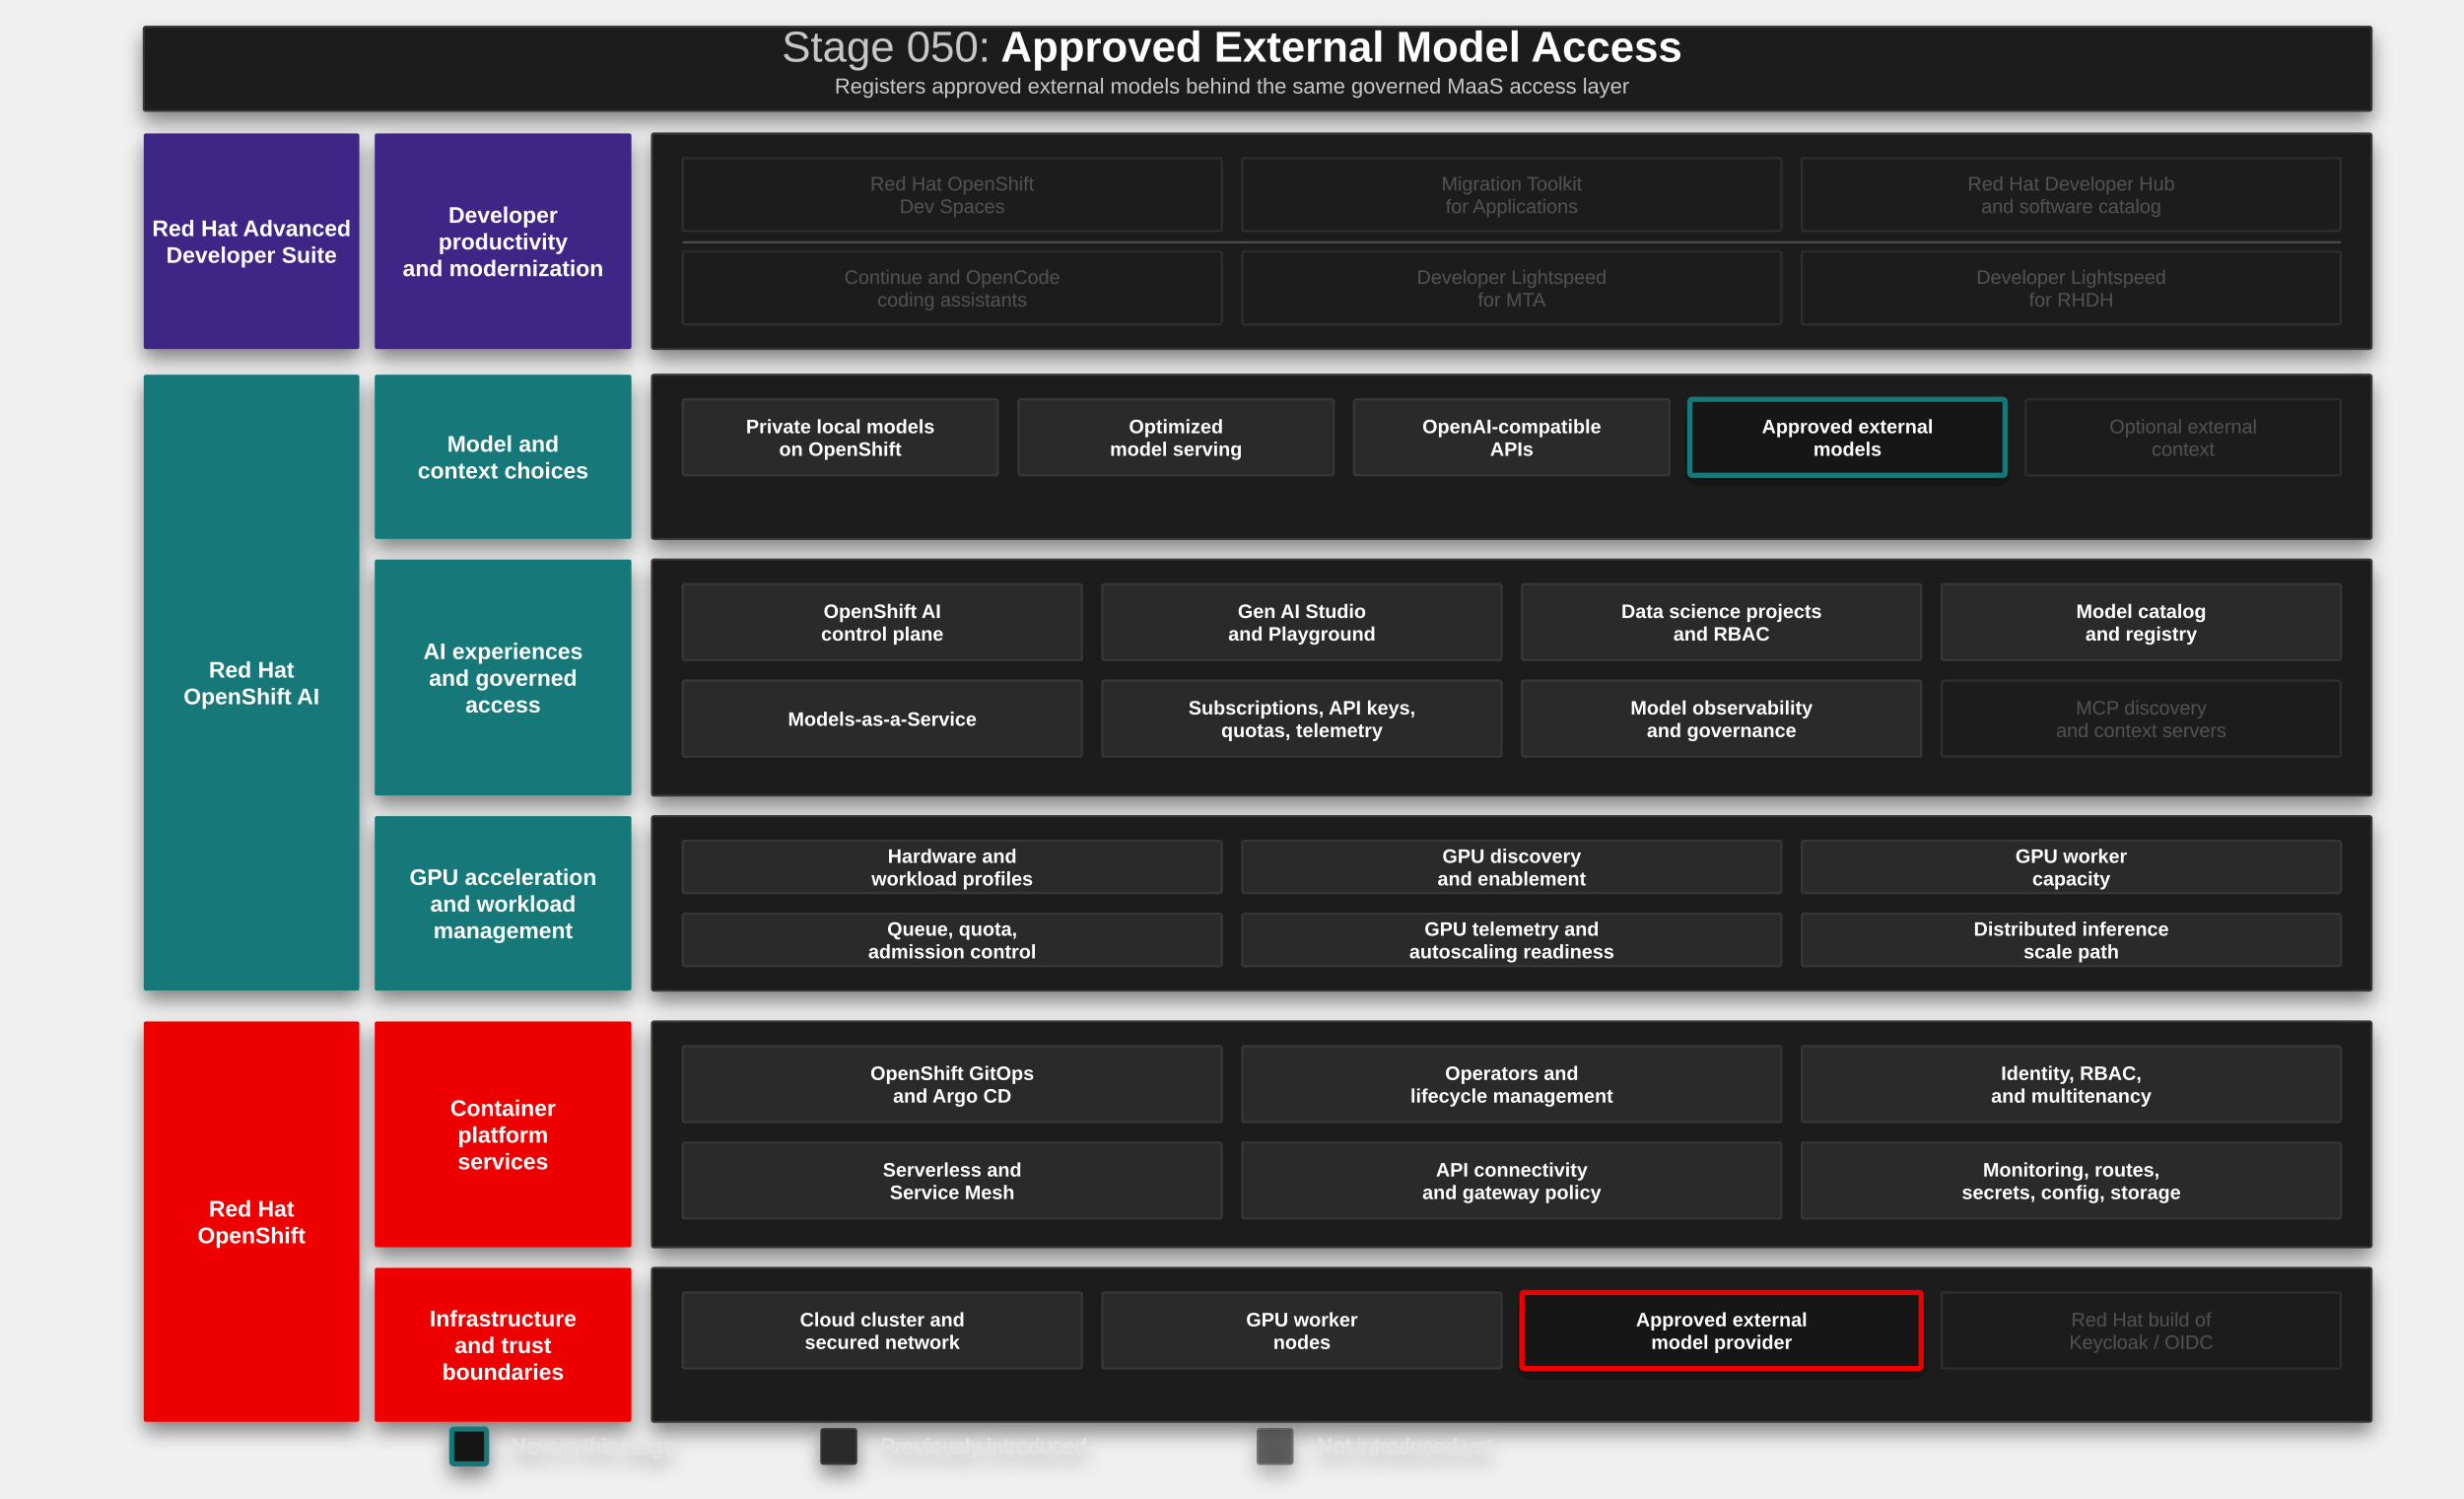
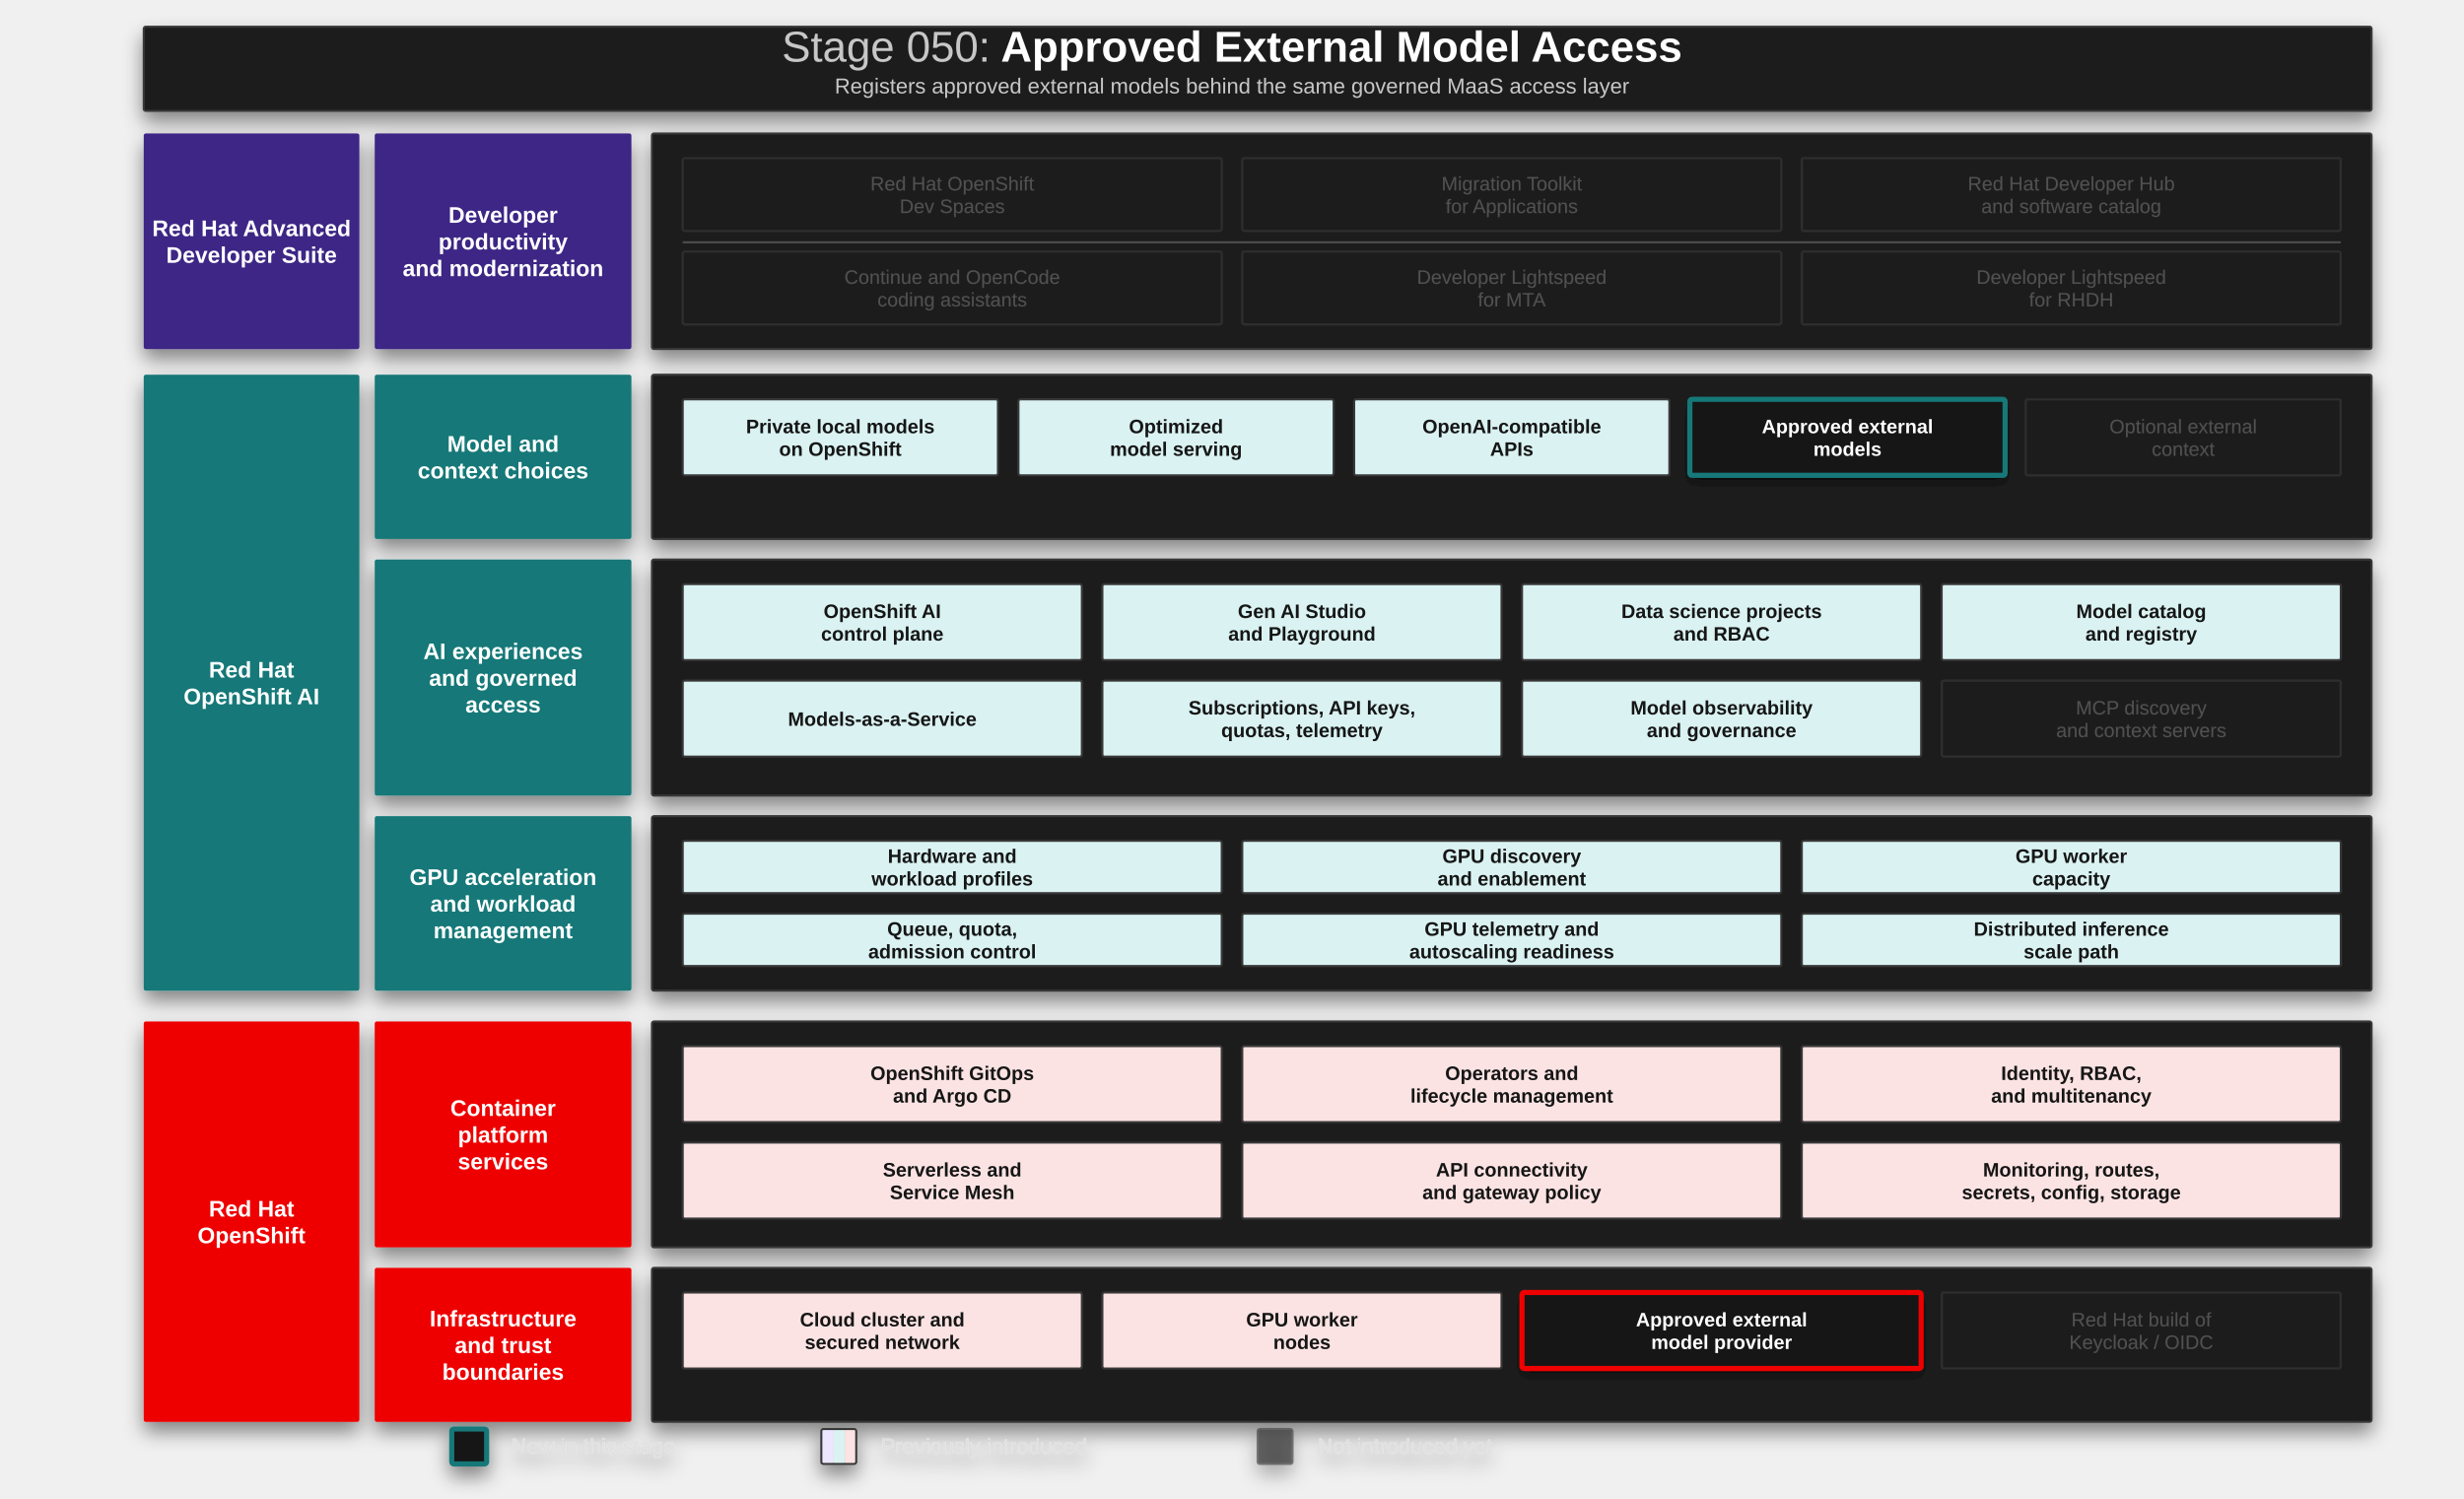
<svg xmlns="http://www.w3.org/2000/svg" width="2400" height="1460" viewBox="0 0 2400 1460" role="img" aria-labelledby="title desc">
  <style>.display{font-family:'Red Hat Display','Arial',sans-serif}.body{font-family:'Red Hat Text','Arial',sans-serif}</style>
  <defs>
    <filter id="lift" x="-20%" y="-20%" width="140%" height="140%">
      <feDropShadow dx="0" dy="6" stdDeviation="5" flood-color="#000" flood-opacity="0.55" />
    </filter>
    <filter id="panelShadow" x="-8%" y="-8%" width="116%" height="116%">
      <feDropShadow dx="0" dy="10" stdDeviation="9" flood-color="#000" flood-opacity="0.45" />
    </filter>
  </defs>
  <g filter="url(#panelShadow)">
    <rect x="140" y="26" width="2170" height="82" rx="2" fill="#1f1f1f" stroke="#383838" stroke-width="2" />
    <text x="1200" y="60" class="display" font-size="42" fill="#ffffff" font-weight="700" text-anchor="middle">
      <tspan fill="#c7c7c7" font-weight="500">Stage 050:</tspan> Approved External Model Access</text>
    <text x="1200" y="91" class="body" font-size="21" fill="#c7c7c7" text-anchor="middle">Registers approved external models behind the same governed MaaS access layer</text>
    <rect x="140" y="130" width="210" height="210" rx="2" fill="#3d2785" stroke="#3d2785" stroke-width="0" />
    <text x="245" y="230" class="body" font-size="22" fill="#ffffff" font-weight="700" text-anchor="middle">Red Hat Advanced</text>
    <text x="245" y="256" class="body" font-size="22" fill="#ffffff" font-weight="700" text-anchor="middle">Developer Suite</text>
    <rect x="140" y="365" width="210" height="600" rx="2" fill="#147878" stroke="#147878" stroke-width="0" />
    <text x="245" y="660" class="body" font-size="22" fill="#ffffff" font-weight="700" text-anchor="middle">Red Hat</text>
    <text x="245" y="686" class="body" font-size="22" fill="#ffffff" font-weight="700" text-anchor="middle">OpenShift AI</text>
    <rect x="140" y="995" width="210" height="390" rx="2" fill="#ee0000" stroke="#ee0000" stroke-width="0" />
    <text x="245" y="1185" class="body" font-size="22" fill="#ffffff" font-weight="700" text-anchor="middle">Red Hat</text>
    <text x="245" y="1211" class="body" font-size="22" fill="#ffffff" font-weight="700" text-anchor="middle">OpenShift</text>
    <rect x="365" y="130" width="250" height="210" rx="2" fill="#3d2785" stroke="#3d2785" stroke-width="0" />
    <text x="490" y="217" class="body" font-size="22" fill="#ffffff" font-weight="700" text-anchor="middle">Developer</text>
    <text x="490" y="243" class="body" font-size="22" fill="#ffffff" font-weight="700" text-anchor="middle">productivity</text>
    <text x="490" y="269" class="body" font-size="22" fill="#ffffff" font-weight="700" text-anchor="middle">and modernization</text>
    <rect x="635" y="130" width="1675" height="210" rx="2" fill="#1f1f1f" stroke="#383838" stroke-width="2" />
    <g opacity="0.62">
      <rect x="665" y="154" width="525" height="71" rx="2" fill="#1f1f1f" stroke="#383838" stroke-width="2" />
      <text x="927.5" y="185.5" class="body" font-size="19" fill="#707070" font-weight="450" text-anchor="middle">Red Hat OpenShift</text>
      <text x="927.5" y="207.5" class="body" font-size="19" fill="#707070" font-weight="450" text-anchor="middle">Dev Spaces</text>
    </g>
    <g opacity="0.62">
      <rect x="1210" y="154" width="525" height="71" rx="2" fill="#1f1f1f" stroke="#383838" stroke-width="2" />
      <text x="1472.5" y="185.5" class="body" font-size="19" fill="#707070" font-weight="450" text-anchor="middle">Migration Toolkit</text>
      <text x="1472.5" y="207.5" class="body" font-size="19" fill="#707070" font-weight="450" text-anchor="middle">for Applications</text>
    </g>
    <g opacity="0.62">
      <rect x="1755" y="154" width="525" height="71" rx="2" fill="#1f1f1f" stroke="#383838" stroke-width="2" />
      <text x="2017.5" y="185.5" class="body" font-size="19" fill="#707070" font-weight="450" text-anchor="middle">Red Hat Developer Hub</text>
      <text x="2017.5" y="207.5" class="body" font-size="19" fill="#707070" font-weight="450" text-anchor="middle">and software catalog</text>
    </g>
    <g opacity="0.62">
      <rect x="665" y="245" width="525" height="71" rx="2" fill="#1f1f1f" stroke="#383838" stroke-width="2" />
      <text x="927.5" y="276.5" class="body" font-size="19" fill="#707070" font-weight="450" text-anchor="middle">Continue and OpenCode</text>
      <text x="927.5" y="298.5" class="body" font-size="19" fill="#707070" font-weight="450" text-anchor="middle">coding assistants</text>
    </g>
    <g opacity="0.62">
      <rect x="1210" y="245" width="525" height="71" rx="2" fill="#1f1f1f" stroke="#383838" stroke-width="2" />
      <text x="1472.5" y="276.5" class="body" font-size="19" fill="#707070" font-weight="450" text-anchor="middle">Developer Lightspeed</text>
      <text x="1472.5" y="298.5" class="body" font-size="19" fill="#707070" font-weight="450" text-anchor="middle">for MTA</text>
    </g>
    <g opacity="0.62">
      <rect x="1755" y="245" width="525" height="71" rx="2" fill="#1f1f1f" stroke="#383838" stroke-width="2" />
      <text x="2017.5" y="276.5" class="body" font-size="19" fill="#707070" font-weight="450" text-anchor="middle">Developer Lightspeed</text>
      <text x="2017.5" y="298.5" class="body" font-size="19" fill="#707070" font-weight="450" text-anchor="middle">for RHDH</text>
    </g>
    <line x1="665" y1="236" x2="2280" y2="236" stroke="#4d4d4d" stroke-width="2" />
    <rect x="365" y="365" width="250" height="160" rx="2" fill="#147878" stroke="#147878" stroke-width="0" />
    <text x="490" y="440" class="body" font-size="22" fill="#ffffff" font-weight="700" text-anchor="middle">Model and</text>
    <text x="490" y="466" class="body" font-size="22" fill="#ffffff" font-weight="700" text-anchor="middle">context choices</text>
    <rect x="635" y="365" width="1675" height="160" rx="2" fill="#1f1f1f" stroke="#383838" stroke-width="2" />
    <g>
-       <rect x="665" y="389" width="307" height="74" rx="2" fill="#292929" stroke="#383838" stroke-width="2" />
-       <text x="818.5" y="422" class="body" font-size="19" fill="#ffffff" font-weight="550" text-anchor="middle">Private local models</text>
-       <text x="818.5" y="444" class="body" font-size="19" fill="#ffffff" font-weight="550" text-anchor="middle">on OpenShift</text>
-     </g>
-     <g>
-       <rect x="992" y="389" width="307" height="74" rx="2" fill="#292929" stroke="#383838" stroke-width="2" />
-       <text x="1145.5" y="422" class="body" font-size="19" fill="#ffffff" font-weight="550" text-anchor="middle">Optimized</text>
-       <text x="1145.5" y="444" class="body" font-size="19" fill="#ffffff" font-weight="550" text-anchor="middle">model serving</text>
-     </g>
-     <g>
-       <rect x="1319" y="389" width="307" height="74" rx="2" fill="#292929" stroke="#383838" stroke-width="2" />
-       <text x="1472.5" y="422" class="body" font-size="19" fill="#ffffff" font-weight="550" text-anchor="middle">OpenAI-compatible</text>
-       <text x="1472.5" y="444" class="body" font-size="19" fill="#ffffff" font-weight="550" text-anchor="middle">APIs</text>
+       <rect x="665" y="389" width="307" height="74" rx="2" fill="#daf2f2" stroke="#383838" stroke-width="2" />
+       <text x="818.5" y="422" class="body" font-size="19" fill="#151515" font-weight="650" text-anchor="middle">Private local models</text>
+       <text x="818.5" y="444" class="body" font-size="19" fill="#151515" font-weight="650" text-anchor="middle">on OpenShift</text>
+     </g>
+     <g>
+       <rect x="992" y="389" width="307" height="74" rx="2" fill="#daf2f2" stroke="#383838" stroke-width="2" />
+       <text x="1145.5" y="422" class="body" font-size="19" fill="#151515" font-weight="650" text-anchor="middle">Optimized</text>
+       <text x="1145.5" y="444" class="body" font-size="19" fill="#151515" font-weight="650" text-anchor="middle">model serving</text>
+     </g>
+     <g>
+       <rect x="1319" y="389" width="307" height="74" rx="2" fill="#daf2f2" stroke="#383838" stroke-width="2" />
+       <text x="1472.5" y="422" class="body" font-size="19" fill="#151515" font-weight="650" text-anchor="middle">OpenAI-compatible</text>
+       <text x="1472.5" y="444" class="body" font-size="19" fill="#151515" font-weight="650" text-anchor="middle">APIs</text>
    </g>
    <g filter="url(#lift)">
      <rect x="1646" y="389" width="307" height="74" rx="2" fill="#151515" stroke="#147878" stroke-width="5" />
      <text x="1799.5" y="422" class="body" font-size="19" fill="#ffffff" font-weight="700" text-anchor="middle">Approved external</text>
      <text x="1799.5" y="444" class="body" font-size="19" fill="#ffffff" font-weight="700" text-anchor="middle">models</text>
    </g>
    <g opacity="0.62">
      <rect x="1973" y="389" width="307" height="74" rx="2" fill="#1f1f1f" stroke="#383838" stroke-width="2" />
      <text x="2126.5" y="422" class="body" font-size="19" fill="#707070" font-weight="450" text-anchor="middle">Optional external</text>
      <text x="2126.5" y="444" class="body" font-size="19" fill="#707070" font-weight="450" text-anchor="middle">context</text>
    </g>
    <rect x="365" y="545" width="250" height="230" rx="2" fill="#147878" stroke="#147878" stroke-width="0" />
    <text x="490" y="642" class="body" font-size="22" fill="#ffffff" font-weight="700" text-anchor="middle">AI experiences</text>
    <text x="490" y="668" class="body" font-size="22" fill="#ffffff" font-weight="700" text-anchor="middle">and governed</text>
    <text x="490" y="694" class="body" font-size="22" fill="#ffffff" font-weight="700" text-anchor="middle">access</text>
    <rect x="635" y="545" width="1675" height="230" rx="2" fill="#1f1f1f" stroke="#383838" stroke-width="2" />
    <g>
-       <rect x="665" y="569" width="388.75" height="74" rx="2" fill="#292929" stroke="#383838" stroke-width="2" />
-       <text x="859.375" y="602" class="body" font-size="19" fill="#ffffff" font-weight="550" text-anchor="middle">OpenShift AI</text>
-       <text x="859.375" y="624" class="body" font-size="19" fill="#ffffff" font-weight="550" text-anchor="middle">control plane</text>
-     </g>
-     <g>
-       <rect x="1073.75" y="569" width="388.75" height="74" rx="2" fill="#292929" stroke="#383838" stroke-width="2" />
-       <text x="1268.125" y="602" class="body" font-size="19" fill="#ffffff" font-weight="550" text-anchor="middle">Gen AI Studio</text>
-       <text x="1268.125" y="624" class="body" font-size="19" fill="#ffffff" font-weight="550" text-anchor="middle">and Playground</text>
-     </g>
-     <g>
-       <rect x="1482.5" y="569" width="388.75" height="74" rx="2" fill="#292929" stroke="#383838" stroke-width="2" />
-       <text x="1676.875" y="602" class="body" font-size="19" fill="#ffffff" font-weight="550" text-anchor="middle">Data science projects</text>
-       <text x="1676.875" y="624" class="body" font-size="19" fill="#ffffff" font-weight="550" text-anchor="middle">and RBAC</text>
-     </g>
-     <g>
-       <rect x="1891.25" y="569" width="388.75" height="74" rx="2" fill="#292929" stroke="#383838" stroke-width="2" />
-       <text x="2085.625" y="602" class="body" font-size="19" fill="#ffffff" font-weight="550" text-anchor="middle">Model catalog</text>
-       <text x="2085.625" y="624" class="body" font-size="19" fill="#ffffff" font-weight="550" text-anchor="middle">and registry</text>
-     </g>
-     <g>
-       <rect x="665" y="663" width="388.75" height="74" rx="2" fill="#292929" stroke="#383838" stroke-width="2" />
-       <text x="859.375" y="707" class="body" font-size="19" fill="#ffffff" font-weight="550" text-anchor="middle">Models-as-a-Service</text>
-     </g>
-     <g>
-       <rect x="1073.75" y="663" width="388.75" height="74" rx="2" fill="#292929" stroke="#383838" stroke-width="2" />
-       <text x="1268.125" y="696" class="body" font-size="19" fill="#ffffff" font-weight="550" text-anchor="middle">Subscriptions, API keys,</text>
-       <text x="1268.125" y="718" class="body" font-size="19" fill="#ffffff" font-weight="550" text-anchor="middle">quotas, telemetry</text>
-     </g>
-     <g>
-       <rect x="1482.5" y="663" width="388.75" height="74" rx="2" fill="#292929" stroke="#383838" stroke-width="2" />
-       <text x="1676.875" y="696" class="body" font-size="19" fill="#ffffff" font-weight="550" text-anchor="middle">Model observability</text>
-       <text x="1676.875" y="718" class="body" font-size="19" fill="#ffffff" font-weight="550" text-anchor="middle">and governance</text>
+       <rect x="665" y="569" width="388.75" height="74" rx="2" fill="#daf2f2" stroke="#383838" stroke-width="2" />
+       <text x="859.375" y="602" class="body" font-size="19" fill="#151515" font-weight="650" text-anchor="middle">OpenShift AI</text>
+       <text x="859.375" y="624" class="body" font-size="19" fill="#151515" font-weight="650" text-anchor="middle">control plane</text>
+     </g>
+     <g>
+       <rect x="1073.75" y="569" width="388.75" height="74" rx="2" fill="#daf2f2" stroke="#383838" stroke-width="2" />
+       <text x="1268.125" y="602" class="body" font-size="19" fill="#151515" font-weight="650" text-anchor="middle">Gen AI Studio</text>
+       <text x="1268.125" y="624" class="body" font-size="19" fill="#151515" font-weight="650" text-anchor="middle">and Playground</text>
+     </g>
+     <g>
+       <rect x="1482.5" y="569" width="388.75" height="74" rx="2" fill="#daf2f2" stroke="#383838" stroke-width="2" />
+       <text x="1676.875" y="602" class="body" font-size="19" fill="#151515" font-weight="650" text-anchor="middle">Data science projects</text>
+       <text x="1676.875" y="624" class="body" font-size="19" fill="#151515" font-weight="650" text-anchor="middle">and RBAC</text>
+     </g>
+     <g>
+       <rect x="1891.25" y="569" width="388.75" height="74" rx="2" fill="#daf2f2" stroke="#383838" stroke-width="2" />
+       <text x="2085.625" y="602" class="body" font-size="19" fill="#151515" font-weight="650" text-anchor="middle">Model catalog</text>
+       <text x="2085.625" y="624" class="body" font-size="19" fill="#151515" font-weight="650" text-anchor="middle">and registry</text>
+     </g>
+     <g>
+       <rect x="665" y="663" width="388.75" height="74" rx="2" fill="#daf2f2" stroke="#383838" stroke-width="2" />
+       <text x="859.375" y="707" class="body" font-size="19" fill="#151515" font-weight="650" text-anchor="middle">Models-as-a-Service</text>
+     </g>
+     <g>
+       <rect x="1073.75" y="663" width="388.75" height="74" rx="2" fill="#daf2f2" stroke="#383838" stroke-width="2" />
+       <text x="1268.125" y="696" class="body" font-size="19" fill="#151515" font-weight="650" text-anchor="middle">Subscriptions, API keys,</text>
+       <text x="1268.125" y="718" class="body" font-size="19" fill="#151515" font-weight="650" text-anchor="middle">quotas, telemetry</text>
+     </g>
+     <g>
+       <rect x="1482.5" y="663" width="388.75" height="74" rx="2" fill="#daf2f2" stroke="#383838" stroke-width="2" />
+       <text x="1676.875" y="696" class="body" font-size="19" fill="#151515" font-weight="650" text-anchor="middle">Model observability</text>
+       <text x="1676.875" y="718" class="body" font-size="19" fill="#151515" font-weight="650" text-anchor="middle">and governance</text>
    </g>
    <g opacity="0.62">
      <rect x="1891.25" y="663" width="388.75" height="74" rx="2" fill="#1f1f1f" stroke="#383838" stroke-width="2" />
      <text x="2085.625" y="696" class="body" font-size="19" fill="#707070" font-weight="450" text-anchor="middle">MCP discovery</text>
      <text x="2085.625" y="718" class="body" font-size="19" fill="#707070" font-weight="450" text-anchor="middle">and context servers</text>
    </g>
    <rect x="365" y="795" width="250" height="170" rx="2" fill="#147878" stroke="#147878" stroke-width="0" />
    <text x="490" y="862" class="body" font-size="22" fill="#ffffff" font-weight="700" text-anchor="middle">GPU acceleration</text>
    <text x="490" y="888" class="body" font-size="22" fill="#ffffff" font-weight="700" text-anchor="middle">and workload</text>
    <text x="490" y="914" class="body" font-size="22" fill="#ffffff" font-weight="700" text-anchor="middle">management</text>
    <rect x="635" y="795" width="1675" height="170" rx="2" fill="#1f1f1f" stroke="#383838" stroke-width="2" />
    <g>
-       <rect x="665" y="819" width="525" height="51" rx="2" fill="#292929" stroke="#383838" stroke-width="2" />
-       <text x="927.5" y="840.5" class="body" font-size="19" fill="#ffffff" font-weight="550" text-anchor="middle">Hardware and</text>
-       <text x="927.5" y="862.5" class="body" font-size="19" fill="#ffffff" font-weight="550" text-anchor="middle">workload profiles</text>
-     </g>
-     <g>
-       <rect x="1210" y="819" width="525" height="51" rx="2" fill="#292929" stroke="#383838" stroke-width="2" />
-       <text x="1472.5" y="840.5" class="body" font-size="19" fill="#ffffff" font-weight="550" text-anchor="middle">GPU discovery</text>
-       <text x="1472.5" y="862.5" class="body" font-size="19" fill="#ffffff" font-weight="550" text-anchor="middle">and enablement</text>
-     </g>
-     <g>
-       <rect x="1755" y="819" width="525" height="51" rx="2" fill="#292929" stroke="#383838" stroke-width="2" />
-       <text x="2017.5" y="840.5" class="body" font-size="19" fill="#ffffff" font-weight="550" text-anchor="middle">GPU worker</text>
-       <text x="2017.5" y="862.5" class="body" font-size="19" fill="#ffffff" font-weight="550" text-anchor="middle">capacity</text>
-     </g>
-     <g>
-       <rect x="665" y="890" width="525" height="51" rx="2" fill="#292929" stroke="#383838" stroke-width="2" />
-       <text x="927.5" y="911.5" class="body" font-size="19" fill="#ffffff" font-weight="550" text-anchor="middle">Queue, quota,</text>
-       <text x="927.5" y="933.5" class="body" font-size="19" fill="#ffffff" font-weight="550" text-anchor="middle">admission control</text>
-     </g>
-     <g>
-       <rect x="1210" y="890" width="525" height="51" rx="2" fill="#292929" stroke="#383838" stroke-width="2" />
-       <text x="1472.5" y="911.5" class="body" font-size="19" fill="#ffffff" font-weight="550" text-anchor="middle">GPU telemetry and</text>
-       <text x="1472.5" y="933.5" class="body" font-size="19" fill="#ffffff" font-weight="550" text-anchor="middle">autoscaling readiness</text>
-     </g>
-     <g>
-       <rect x="1755" y="890" width="525" height="51" rx="2" fill="#292929" stroke="#383838" stroke-width="2" />
-       <text x="2017.5" y="911.5" class="body" font-size="19" fill="#ffffff" font-weight="550" text-anchor="middle">Distributed inference</text>
-       <text x="2017.5" y="933.5" class="body" font-size="19" fill="#ffffff" font-weight="550" text-anchor="middle">scale path</text>
+       <rect x="665" y="819" width="525" height="51" rx="2" fill="#daf2f2" stroke="#383838" stroke-width="2" />
+       <text x="927.5" y="840.5" class="body" font-size="19" fill="#151515" font-weight="650" text-anchor="middle">Hardware and</text>
+       <text x="927.5" y="862.5" class="body" font-size="19" fill="#151515" font-weight="650" text-anchor="middle">workload profiles</text>
+     </g>
+     <g>
+       <rect x="1210" y="819" width="525" height="51" rx="2" fill="#daf2f2" stroke="#383838" stroke-width="2" />
+       <text x="1472.5" y="840.5" class="body" font-size="19" fill="#151515" font-weight="650" text-anchor="middle">GPU discovery</text>
+       <text x="1472.5" y="862.5" class="body" font-size="19" fill="#151515" font-weight="650" text-anchor="middle">and enablement</text>
+     </g>
+     <g>
+       <rect x="1755" y="819" width="525" height="51" rx="2" fill="#daf2f2" stroke="#383838" stroke-width="2" />
+       <text x="2017.5" y="840.5" class="body" font-size="19" fill="#151515" font-weight="650" text-anchor="middle">GPU worker</text>
+       <text x="2017.5" y="862.5" class="body" font-size="19" fill="#151515" font-weight="650" text-anchor="middle">capacity</text>
+     </g>
+     <g>
+       <rect x="665" y="890" width="525" height="51" rx="2" fill="#daf2f2" stroke="#383838" stroke-width="2" />
+       <text x="927.5" y="911.5" class="body" font-size="19" fill="#151515" font-weight="650" text-anchor="middle">Queue, quota,</text>
+       <text x="927.5" y="933.5" class="body" font-size="19" fill="#151515" font-weight="650" text-anchor="middle">admission control</text>
+     </g>
+     <g>
+       <rect x="1210" y="890" width="525" height="51" rx="2" fill="#daf2f2" stroke="#383838" stroke-width="2" />
+       <text x="1472.5" y="911.5" class="body" font-size="19" fill="#151515" font-weight="650" text-anchor="middle">GPU telemetry and</text>
+       <text x="1472.5" y="933.5" class="body" font-size="19" fill="#151515" font-weight="650" text-anchor="middle">autoscaling readiness</text>
+     </g>
+     <g>
+       <rect x="1755" y="890" width="525" height="51" rx="2" fill="#daf2f2" stroke="#383838" stroke-width="2" />
+       <text x="2017.5" y="911.5" class="body" font-size="19" fill="#151515" font-weight="650" text-anchor="middle">Distributed inference</text>
+       <text x="2017.5" y="933.5" class="body" font-size="19" fill="#151515" font-weight="650" text-anchor="middle">scale path</text>
    </g>
    <rect x="365" y="995" width="250" height="220" rx="2" fill="#ee0000" stroke="#ee0000" stroke-width="0" />
    <text x="490" y="1087" class="body" font-size="22" fill="#ffffff" font-weight="700" text-anchor="middle">Container</text>
    <text x="490" y="1113" class="body" font-size="22" fill="#ffffff" font-weight="700" text-anchor="middle">platform</text>
    <text x="490" y="1139" class="body" font-size="22" fill="#ffffff" font-weight="700" text-anchor="middle">services</text>
    <rect x="635" y="995" width="1675" height="220" rx="2" fill="#1f1f1f" stroke="#383838" stroke-width="2" />
    <g>
-       <rect x="665" y="1019" width="525" height="74" rx="2" fill="#292929" stroke="#383838" stroke-width="2" />
-       <text x="927.5" y="1052" class="body" font-size="19" fill="#ffffff" font-weight="550" text-anchor="middle">OpenShift GitOps</text>
-       <text x="927.5" y="1074" class="body" font-size="19" fill="#ffffff" font-weight="550" text-anchor="middle">and Argo CD</text>
-     </g>
-     <g>
-       <rect x="1210" y="1019" width="525" height="74" rx="2" fill="#292929" stroke="#383838" stroke-width="2" />
-       <text x="1472.5" y="1052" class="body" font-size="19" fill="#ffffff" font-weight="550" text-anchor="middle">Operators and</text>
-       <text x="1472.5" y="1074" class="body" font-size="19" fill="#ffffff" font-weight="550" text-anchor="middle">lifecycle management</text>
-     </g>
-     <g>
-       <rect x="1755" y="1019" width="525" height="74" rx="2" fill="#292929" stroke="#383838" stroke-width="2" />
-       <text x="2017.5" y="1052" class="body" font-size="19" fill="#ffffff" font-weight="550" text-anchor="middle">Identity, RBAC,</text>
-       <text x="2017.5" y="1074" class="body" font-size="19" fill="#ffffff" font-weight="550" text-anchor="middle">and multitenancy</text>
-     </g>
-     <g>
-       <rect x="665" y="1113" width="525" height="74" rx="2" fill="#292929" stroke="#383838" stroke-width="2" />
-       <text x="927.5" y="1146" class="body" font-size="19" fill="#ffffff" font-weight="550" text-anchor="middle">Serverless and</text>
-       <text x="927.5" y="1168" class="body" font-size="19" fill="#ffffff" font-weight="550" text-anchor="middle">Service Mesh</text>
-     </g>
-     <g>
-       <rect x="1210" y="1113" width="525" height="74" rx="2" fill="#292929" stroke="#383838" stroke-width="2" />
-       <text x="1472.5" y="1146" class="body" font-size="19" fill="#ffffff" font-weight="550" text-anchor="middle">API connectivity</text>
-       <text x="1472.5" y="1168" class="body" font-size="19" fill="#ffffff" font-weight="550" text-anchor="middle">and gateway policy</text>
-     </g>
-     <g>
-       <rect x="1755" y="1113" width="525" height="74" rx="2" fill="#292929" stroke="#383838" stroke-width="2" />
-       <text x="2017.5" y="1146" class="body" font-size="19" fill="#ffffff" font-weight="550" text-anchor="middle">Monitoring, routes,</text>
-       <text x="2017.5" y="1168" class="body" font-size="19" fill="#ffffff" font-weight="550" text-anchor="middle">secrets, config, storage</text>
+       <rect x="665" y="1019" width="525" height="74" rx="2" fill="#fce3e3" stroke="#383838" stroke-width="2" />
+       <text x="927.5" y="1052" class="body" font-size="19" fill="#151515" font-weight="650" text-anchor="middle">OpenShift GitOps</text>
+       <text x="927.5" y="1074" class="body" font-size="19" fill="#151515" font-weight="650" text-anchor="middle">and Argo CD</text>
+     </g>
+     <g>
+       <rect x="1210" y="1019" width="525" height="74" rx="2" fill="#fce3e3" stroke="#383838" stroke-width="2" />
+       <text x="1472.5" y="1052" class="body" font-size="19" fill="#151515" font-weight="650" text-anchor="middle">Operators and</text>
+       <text x="1472.5" y="1074" class="body" font-size="19" fill="#151515" font-weight="650" text-anchor="middle">lifecycle management</text>
+     </g>
+     <g>
+       <rect x="1755" y="1019" width="525" height="74" rx="2" fill="#fce3e3" stroke="#383838" stroke-width="2" />
+       <text x="2017.5" y="1052" class="body" font-size="19" fill="#151515" font-weight="650" text-anchor="middle">Identity, RBAC,</text>
+       <text x="2017.5" y="1074" class="body" font-size="19" fill="#151515" font-weight="650" text-anchor="middle">and multitenancy</text>
+     </g>
+     <g>
+       <rect x="665" y="1113" width="525" height="74" rx="2" fill="#fce3e3" stroke="#383838" stroke-width="2" />
+       <text x="927.5" y="1146" class="body" font-size="19" fill="#151515" font-weight="650" text-anchor="middle">Serverless and</text>
+       <text x="927.5" y="1168" class="body" font-size="19" fill="#151515" font-weight="650" text-anchor="middle">Service Mesh</text>
+     </g>
+     <g>
+       <rect x="1210" y="1113" width="525" height="74" rx="2" fill="#fce3e3" stroke="#383838" stroke-width="2" />
+       <text x="1472.5" y="1146" class="body" font-size="19" fill="#151515" font-weight="650" text-anchor="middle">API connectivity</text>
+       <text x="1472.5" y="1168" class="body" font-size="19" fill="#151515" font-weight="650" text-anchor="middle">and gateway policy</text>
+     </g>
+     <g>
+       <rect x="1755" y="1113" width="525" height="74" rx="2" fill="#fce3e3" stroke="#383838" stroke-width="2" />
+       <text x="2017.5" y="1146" class="body" font-size="19" fill="#151515" font-weight="650" text-anchor="middle">Monitoring, routes,</text>
+       <text x="2017.5" y="1168" class="body" font-size="19" fill="#151515" font-weight="650" text-anchor="middle">secrets, config, storage</text>
    </g>
    <rect x="365" y="1235" width="250" height="150" rx="2" fill="#ee0000" stroke="#ee0000" stroke-width="0" />
    <text x="490" y="1292" class="body" font-size="22" fill="#ffffff" font-weight="700" text-anchor="middle">Infrastructure</text>
    <text x="490" y="1318" class="body" font-size="22" fill="#ffffff" font-weight="700" text-anchor="middle">and trust</text>
    <text x="490" y="1344" class="body" font-size="22" fill="#ffffff" font-weight="700" text-anchor="middle">boundaries</text>
    <rect x="635" y="1235" width="1675" height="150" rx="2" fill="#1f1f1f" stroke="#383838" stroke-width="2" />
    <g>
-       <rect x="665" y="1259" width="388.75" height="74" rx="2" fill="#292929" stroke="#383838" stroke-width="2" />
-       <text x="859.375" y="1292" class="body" font-size="19" fill="#ffffff" font-weight="550" text-anchor="middle">Cloud cluster and</text>
-       <text x="859.375" y="1314" class="body" font-size="19" fill="#ffffff" font-weight="550" text-anchor="middle">secured network</text>
-     </g>
-     <g>
-       <rect x="1073.75" y="1259" width="388.75" height="74" rx="2" fill="#292929" stroke="#383838" stroke-width="2" />
-       <text x="1268.125" y="1292" class="body" font-size="19" fill="#ffffff" font-weight="550" text-anchor="middle">GPU worker</text>
-       <text x="1268.125" y="1314" class="body" font-size="19" fill="#ffffff" font-weight="550" text-anchor="middle">nodes</text>
+       <rect x="665" y="1259" width="388.75" height="74" rx="2" fill="#fce3e3" stroke="#383838" stroke-width="2" />
+       <text x="859.375" y="1292" class="body" font-size="19" fill="#151515" font-weight="650" text-anchor="middle">Cloud cluster and</text>
+       <text x="859.375" y="1314" class="body" font-size="19" fill="#151515" font-weight="650" text-anchor="middle">secured network</text>
+     </g>
+     <g>
+       <rect x="1073.75" y="1259" width="388.75" height="74" rx="2" fill="#fce3e3" stroke="#383838" stroke-width="2" />
+       <text x="1268.125" y="1292" class="body" font-size="19" fill="#151515" font-weight="650" text-anchor="middle">GPU worker</text>
+       <text x="1268.125" y="1314" class="body" font-size="19" fill="#151515" font-weight="650" text-anchor="middle">nodes</text>
    </g>
    <g filter="url(#lift)">
      <rect x="1482.5" y="1259" width="388.75" height="74" rx="2" fill="#151515" stroke="#ee0000" stroke-width="5" />
      <text x="1676.875" y="1292" class="body" font-size="19" fill="#ffffff" font-weight="700" text-anchor="middle">Approved external</text>
      <text x="1676.875" y="1314" class="body" font-size="19" fill="#ffffff" font-weight="700" text-anchor="middle">model provider</text>
    </g>
    <g opacity="0.62">
      <rect x="1891.25" y="1259" width="388.75" height="74" rx="2" fill="#1f1f1f" stroke="#383838" stroke-width="2" />
      <text x="2085.625" y="1292" class="body" font-size="19" fill="#707070" font-weight="450" text-anchor="middle">Red Hat build of</text>
      <text x="2085.625" y="1314" class="body" font-size="19" fill="#707070" font-weight="450" text-anchor="middle">Keycloak / OIDC</text>
    </g>
    <rect x="440" y="1392" width="34" height="34" rx="2" fill="#151515" stroke="#147878" stroke-width="5" />
    <text x="498" y="1416" class="body" font-size="21" fill="#e0e0e0">New in this stage</text>
-     <rect x="800" y="1392" width="34" height="34" rx="2" fill="#292929" stroke="#383838" stroke-width="2" />
+     <rect x="800" y="1392" width="12" height="34" rx="2" fill="#ece6ff" stroke="#383838" stroke-width="0" />
+     <rect x="812" y="1392" width="11" height="34" rx="2" fill="#daf2f2" stroke="#383838" stroke-width="0" />
+     <rect x="823" y="1392" width="11" height="34" rx="2" fill="#fce3e3" stroke="#383838" stroke-width="0" />
+     <rect x="800" y="1392" width="34" height="34" rx="2" fill="none" stroke="#383838" stroke-width="2" />
    <text x="858" y="1416" class="body" font-size="21" fill="#e0e0e0">Previously introduced</text>
    <rect x="1225" y="1392" width="34" height="34" rx="2" fill="#1f1f1f" stroke="#383838" stroke-width="2" opacity="0.62" />
    <text x="1283" y="1416" class="body" font-size="21" fill="#e0e0e0">Not introduced yet</text>
  </g>
</svg>
